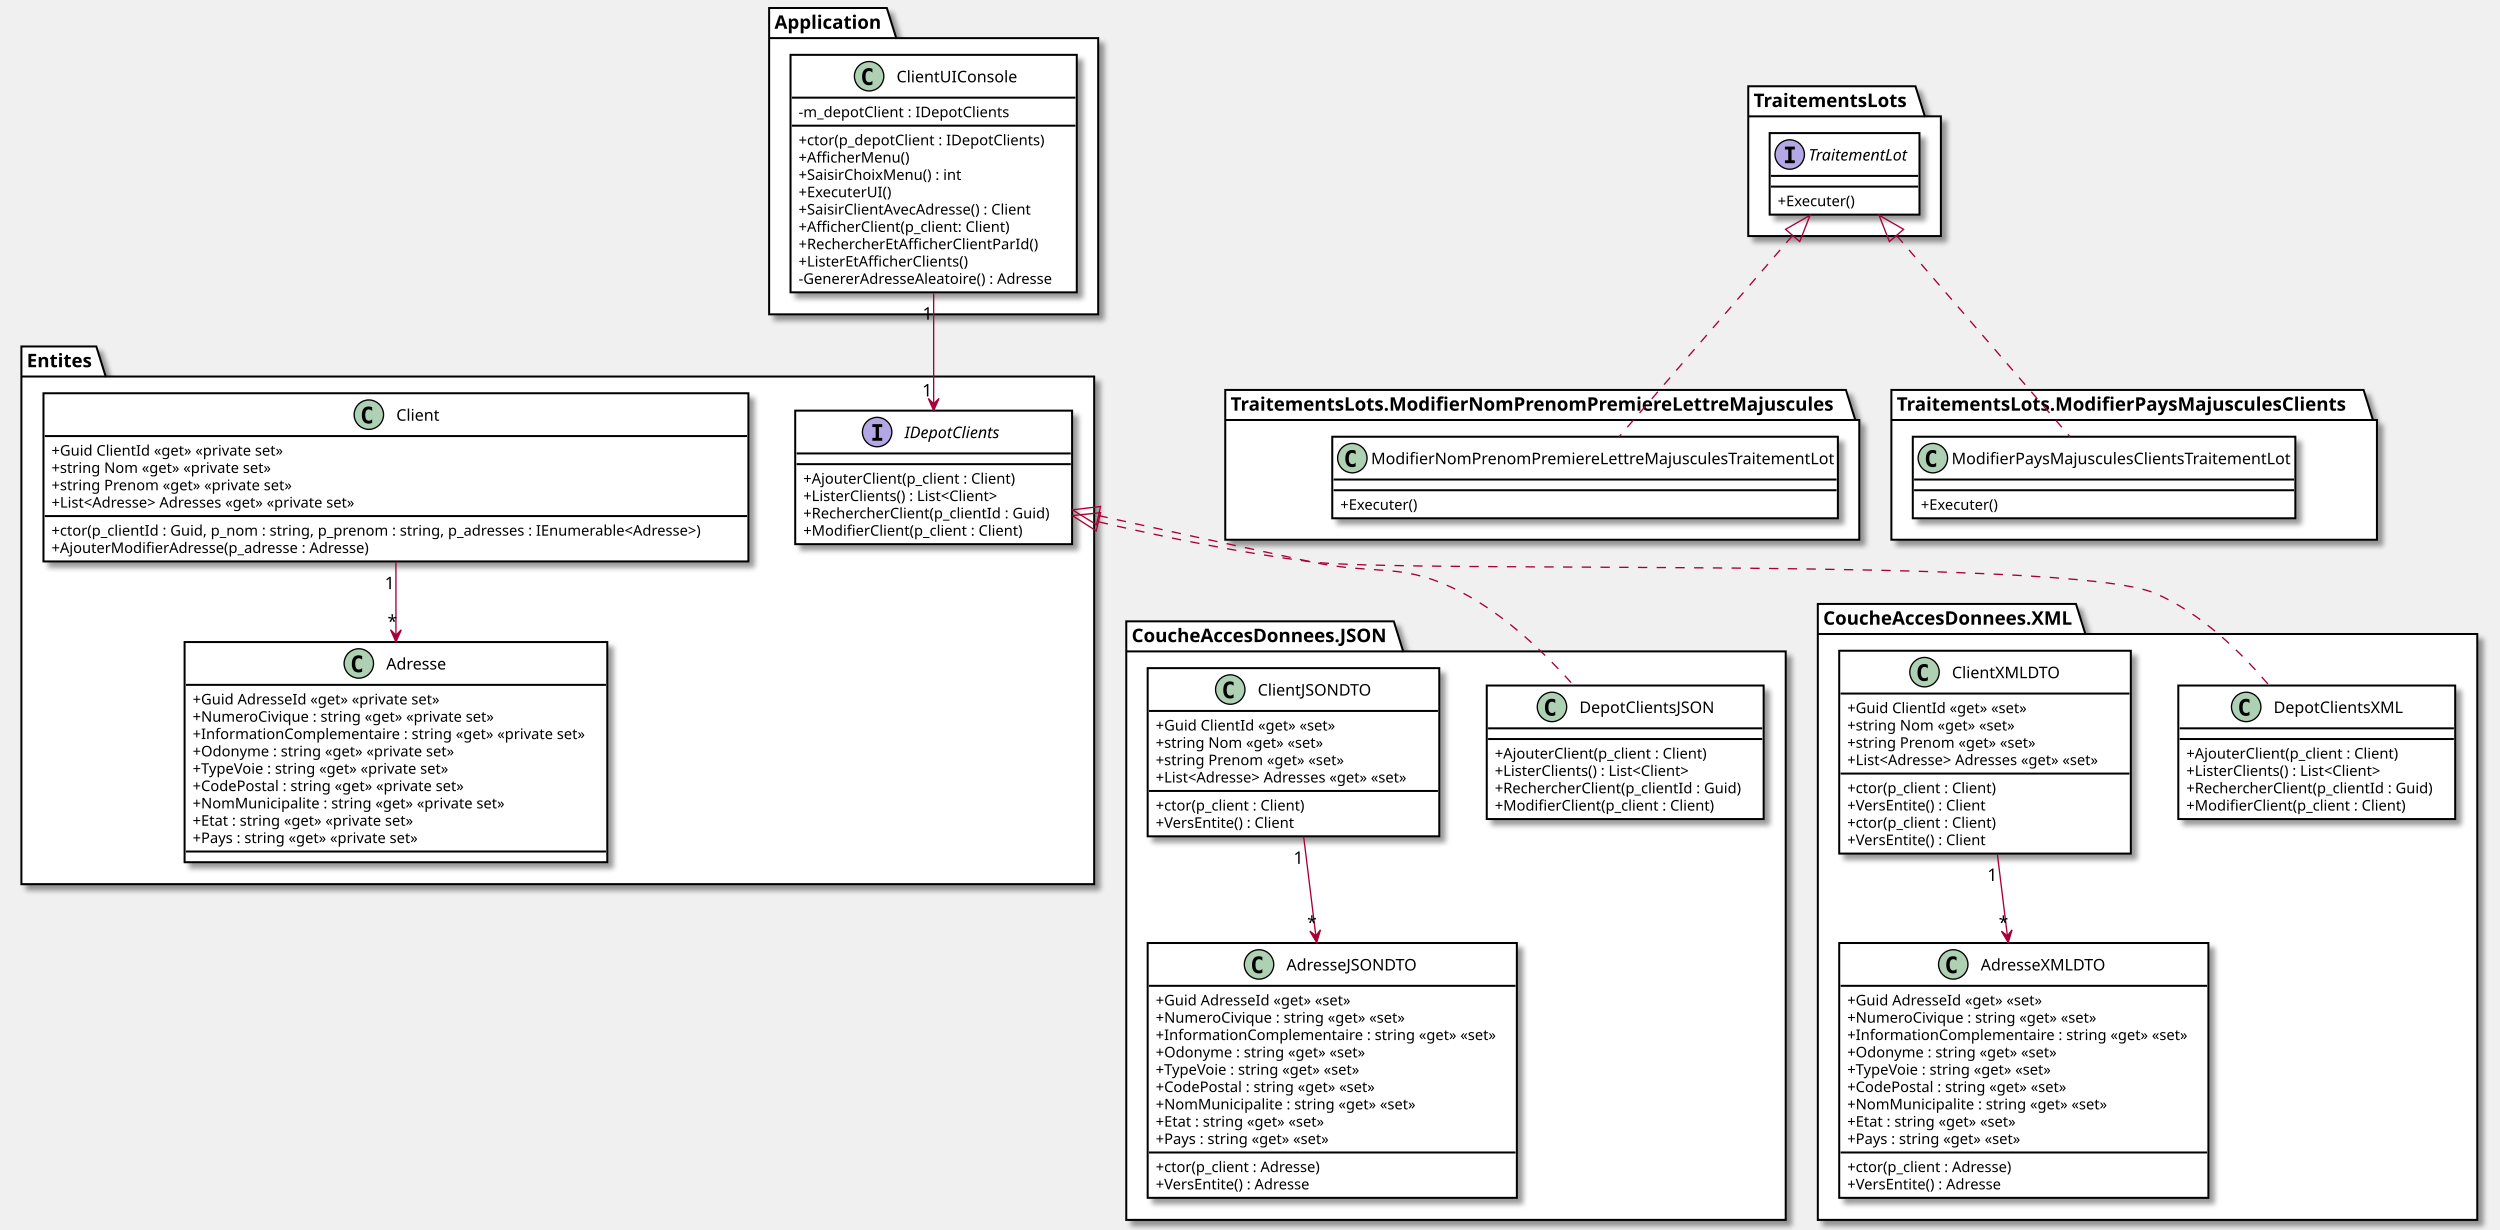
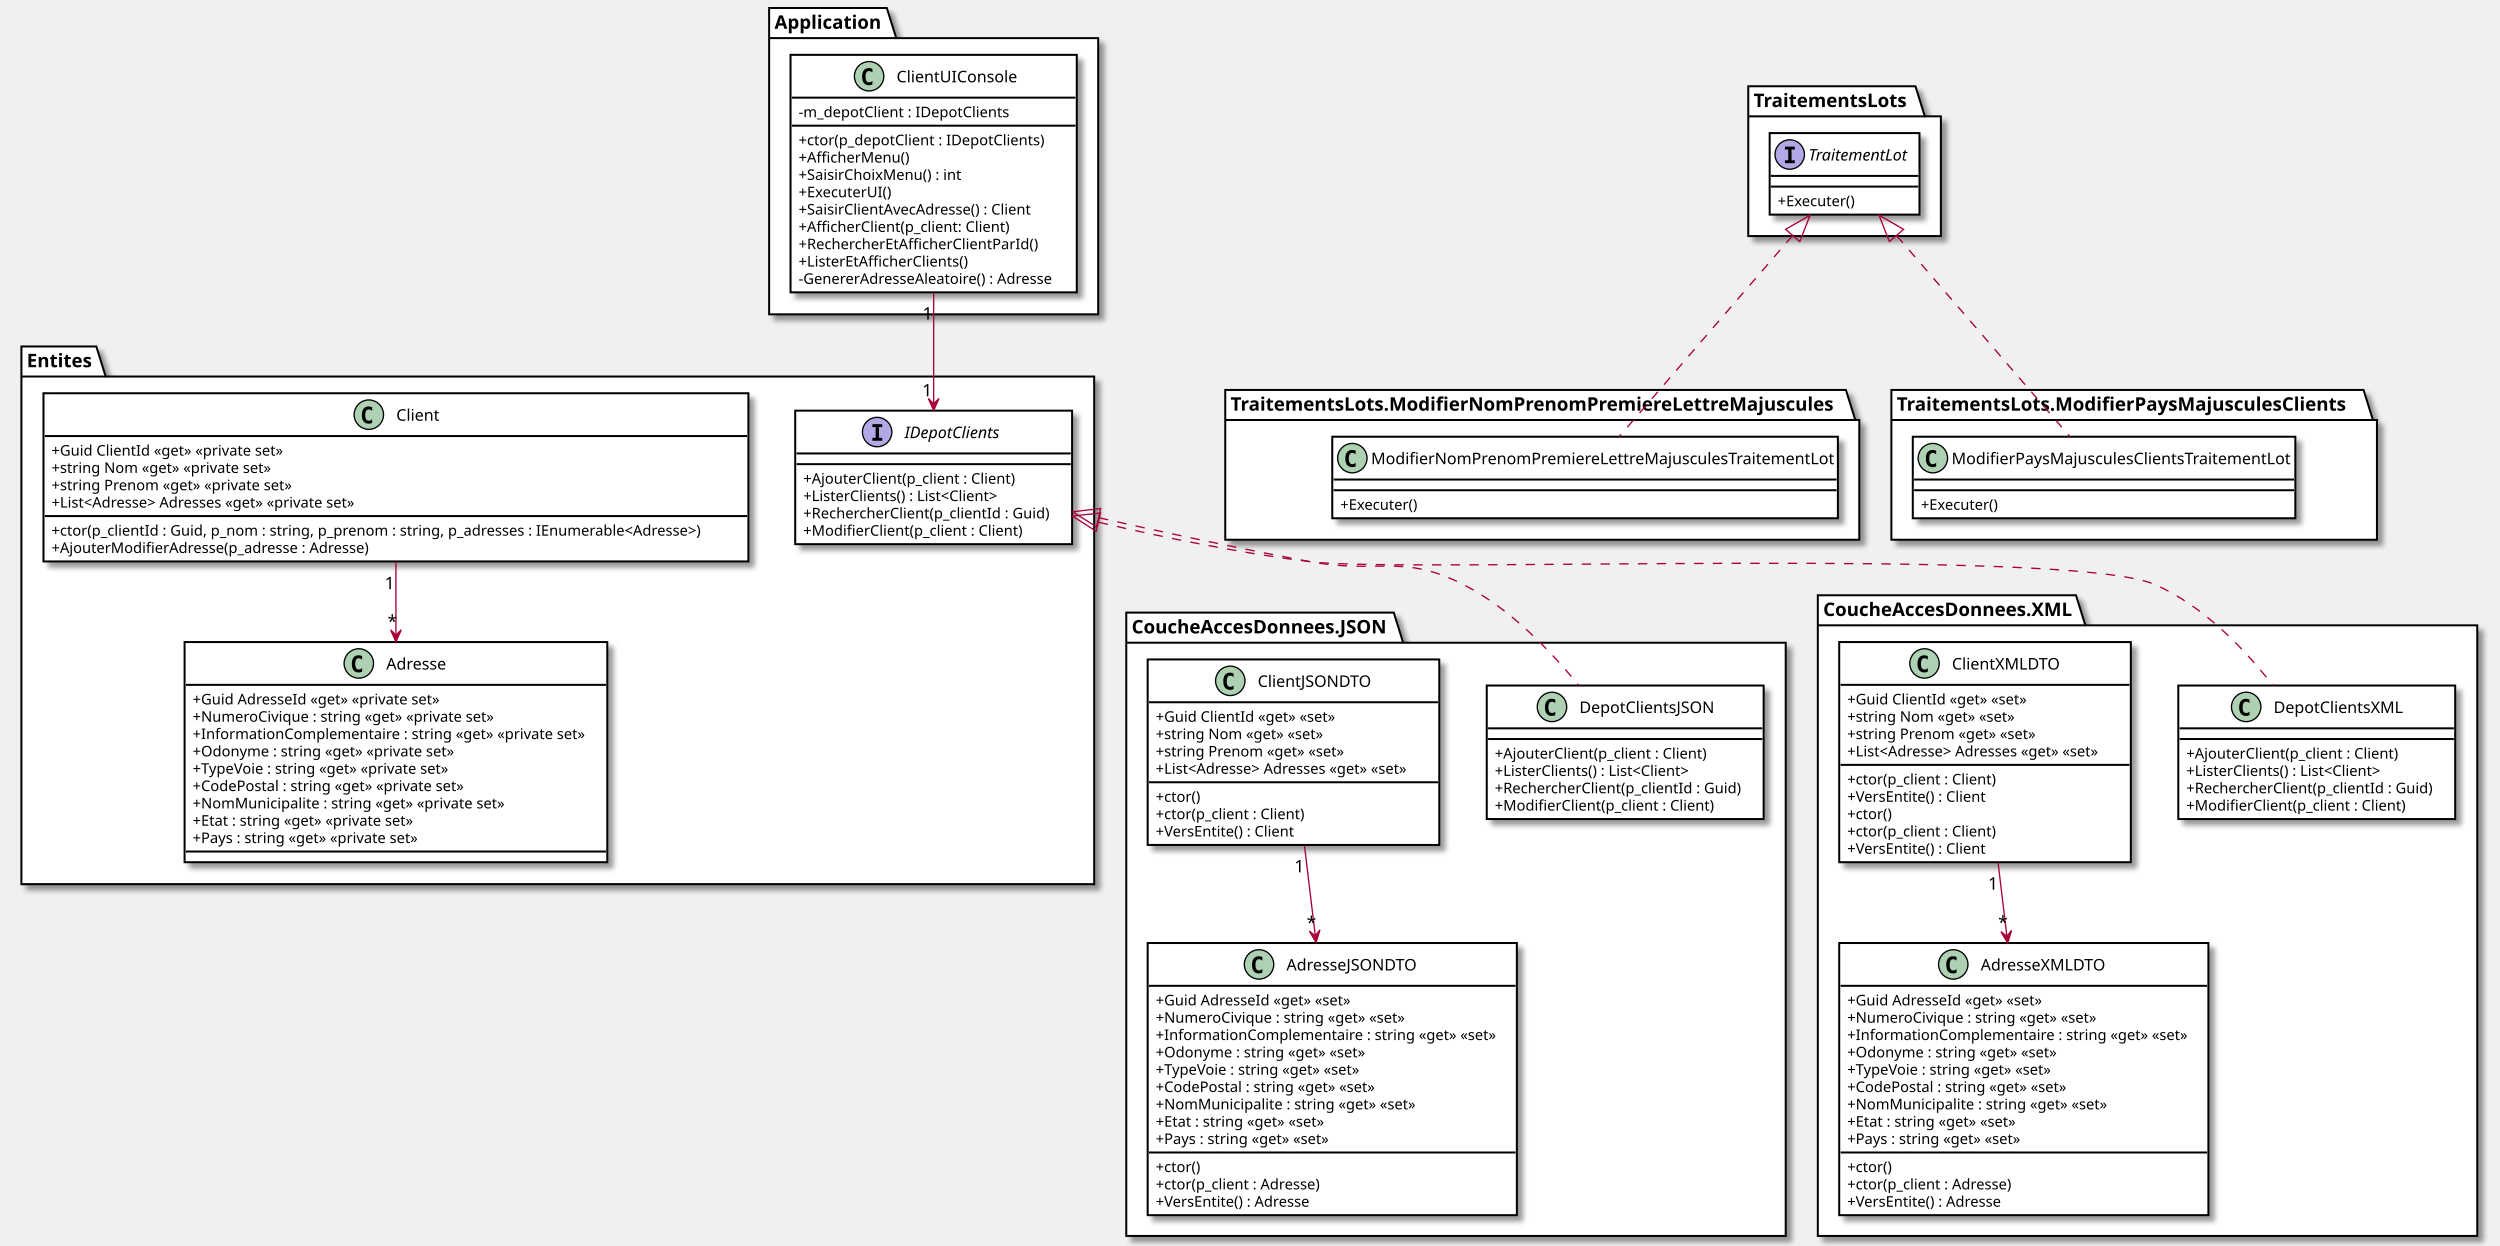
- <svg xmlns="http://www.w3.org/2000/svg" contentScriptType="application/ecmascript" contentStyleType="text/css" height="919px" preserveAspectRatio="none" style="width:1869px;height:919px;background:#FFFFFF;" version="1.1" viewBox="0 0 1869 919" width="1869px" zoomAndPan="magnify">
+ <svg xmlns="http://www.w3.org/2000/svg" contentScriptType="application/ecmascript" contentStyleType="text/css" height="931px" preserveAspectRatio="none" style="width:1869px;height:931px;background:#FFFFFF;" version="1.1" viewBox="0 0 1869 931" width="1869px" zoomAndPan="magnify">
  <defs>
-     <filter height="300%" id="f1pxb2wwjyhe43" width="300%" x="-1" y="-1">
+     <filter height="300%" id="flrr25pqr6c2n" width="300%" x="-1" y="-1">
      <feGaussianBlur result="blurOut" stdDeviation="2.0" />
      <feColorMatrix in="blurOut" result="blurOut2" type="matrix" values="0 0 0 0 0 0 0 0 0 0 0 0 0 0 0 0 0 0 .4 0" />
      <feOffset dx="4.0" dy="4.0" in="blurOut2" result="blurOut3" />
      <feBlend in="SourceGraphic" in2="blurOut3" mode="normal" />
    </filter>
  </defs>
  <g>
-     <polygon fill="#FFFFFF" filter="url(#f1pxb2wwjyhe43)" points="16,259,72,259,79,281.488,818,281.488,818,661,16,661,16,259" style="stroke:#000000;stroke-width:1.5;" />
+     <polygon fill="#FFFFFF" filter="url(#flrr25pqr6c2n)" points="16,259,72,259,79,281.488,818,281.488,818,661,16,661,16,259" style="stroke:#000000;stroke-width:1.5;" />
    <line style="stroke:#000000;stroke-width:1.5;" x1="16" x2="79" y1="281.488" y2="281.488" />
    <text fill="#000000" font-family="sans-serif" font-size="14" font-weight="bold" lengthAdjust="spacing" textLength="50" x="20" y="274.535">Entites</text>
-     <polygon fill="#FFFFFF" filter="url(#f1pxb2wwjyhe43)" points="842,464.5,1042,464.5,1049,486.988,1335,486.988,1335,912,842,912,842,464.5" style="stroke:#000000;stroke-width:1.5;" />
-     <line style="stroke:#000000;stroke-width:1.5;" x1="842" x2="1049" y1="486.988" y2="486.988" />
-     <text fill="#000000" font-family="sans-serif" font-size="14" font-weight="bold" lengthAdjust="spacing" textLength="194" x="846" y="480.035">CoucheAccesDonnees.JSON</text>
-     <polygon fill="#FFFFFF" filter="url(#f1pxb2wwjyhe43)" points="1359,451.5,1552,451.5,1559,473.988,1852,473.988,1852,912,1359,912,1359,451.5" style="stroke:#000000;stroke-width:1.5;" />
-     <line style="stroke:#000000;stroke-width:1.5;" x1="1359" x2="1559" y1="473.988" y2="473.988" />
-     <text fill="#000000" font-family="sans-serif" font-size="14" font-weight="bold" lengthAdjust="spacing" textLength="187" x="1363" y="467.035">CoucheAccesDonnees.XML</text>
-     <polygon fill="#FFFFFF" filter="url(#f1pxb2wwjyhe43)" points="575,6,663,6,670,28.488,821,28.488,821,235,575,235,575,6" style="stroke:#000000;stroke-width:1.5;" />
+     <polygon fill="#FFFFFF" filter="url(#flrr25pqr6c2n)" points="842,458,1042,458,1049,480.488,1335,480.488,1335,924,842,924,842,458" style="stroke:#000000;stroke-width:1.5;" />
+     <line style="stroke:#000000;stroke-width:1.5;" x1="842" x2="1049" y1="480.488" y2="480.488" />
+     <text fill="#000000" font-family="sans-serif" font-size="14" font-weight="bold" lengthAdjust="spacing" textLength="194" x="846" y="473.535">CoucheAccesDonnees.JSON</text>
+     <polygon fill="#FFFFFF" filter="url(#flrr25pqr6c2n)" points="1359,445,1552,445,1559,467.488,1852,467.488,1852,924,1359,924,1359,445" style="stroke:#000000;stroke-width:1.5;" />
+     <line style="stroke:#000000;stroke-width:1.5;" x1="1359" x2="1559" y1="467.488" y2="467.488" />
+     <text fill="#000000" font-family="sans-serif" font-size="14" font-weight="bold" lengthAdjust="spacing" textLength="187" x="1363" y="460.535">CoucheAccesDonnees.XML</text>
+     <polygon fill="#FFFFFF" filter="url(#flrr25pqr6c2n)" points="575,6,663,6,670,28.488,821,28.488,821,235,575,235,575,6" style="stroke:#000000;stroke-width:1.5;" />
    <line style="stroke:#000000;stroke-width:1.5;" x1="575" x2="670" y1="28.488" y2="28.488" />
    <text fill="#000000" font-family="sans-serif" font-size="14" font-weight="bold" lengthAdjust="spacing" textLength="82" x="579" y="21.535">Application</text>
-     <polygon fill="#FFFFFF" filter="url(#f1pxb2wwjyhe43)" points="1307,64.5,1432,64.5,1439,86.988,1451,86.988,1451,176.5,1307,176.5,1307,64.5" style="stroke:#000000;stroke-width:1.5;" />
+     <polygon fill="#FFFFFF" filter="url(#flrr25pqr6c2n)" points="1307,64.5,1432,64.5,1439,86.988,1451,86.988,1451,176.5,1307,176.5,1307,64.5" style="stroke:#000000;stroke-width:1.5;" />
    <line style="stroke:#000000;stroke-width:1.5;" x1="1307" x2="1439" y1="86.988" y2="86.988" />
    <text fill="#000000" font-family="sans-serif" font-size="14" font-weight="bold" lengthAdjust="spacing" textLength="119" x="1311" y="80.035">TraitementsLots</text>
-     <polygon fill="#FFFFFF" filter="url(#f1pxb2wwjyhe43)" points="916,291.5,1380,291.5,1387,313.988,1390,313.988,1390,403.5,916,403.5,916,291.5" style="stroke:#000000;stroke-width:1.5;" />
+     <polygon fill="#FFFFFF" filter="url(#flrr25pqr6c2n)" points="916,291.5,1380,291.5,1387,313.988,1390,313.988,1390,403.5,916,403.5,916,291.5" style="stroke:#000000;stroke-width:1.5;" />
    <line style="stroke:#000000;stroke-width:1.5;" x1="916" x2="1387" y1="313.988" y2="313.988" />
    <text fill="#000000" font-family="sans-serif" font-size="14" font-weight="bold" lengthAdjust="spacing" textLength="458" x="920" y="307.035">TraitementsLots.ModifierNomPrenomPremiereLettreMajuscules</text>
-     <polygon fill="#FFFFFF" filter="url(#f1pxb2wwjyhe43)" points="1414,291.5,1767,291.5,1774,313.988,1777,313.988,1777,403.5,1414,403.5,1414,291.5" style="stroke:#000000;stroke-width:1.5;" />
+     <polygon fill="#FFFFFF" filter="url(#flrr25pqr6c2n)" points="1414,291.5,1767,291.5,1774,313.988,1777,313.988,1777,403.5,1414,403.5,1414,291.5" style="stroke:#000000;stroke-width:1.5;" />
    <line style="stroke:#000000;stroke-width:1.5;" x1="1414" x2="1774" y1="313.988" y2="313.988" />
    <text fill="#000000" font-family="sans-serif" font-size="14" font-weight="bold" lengthAdjust="spacing" textLength="347" x="1418" y="307.035">TraitementsLots.ModifierPaysMajusculesClients</text>
-     <rect codeLine="12" fill="#FFFFFF" filter="url(#f1pxb2wwjyhe43)" height="125.731" id="Client" style="stroke:#000000;stroke-width:1.5;" width="527" x="32.5" y="294" />
+     <rect codeLine="12" fill="#FFFFFF" filter="url(#flrr25pqr6c2n)" height="125.731" id="Client" style="stroke:#000000;stroke-width:1.5;" width="527" x="32.5" y="294" />
    <ellipse cx="275.75" cy="310" fill="#ADD1B2" rx="11" ry="11" style="stroke:#000000;stroke-width:1.0;" />
    <path d="M278.223,316.143 Q277.642,316.442 277.003,316.591 Q276.364,316.741 275.658,316.741 Q273.151,316.741 271.832,315.089 Q270.512,313.437 270.512,310.316 Q270.512,307.187 271.832,305.535 Q273.151,303.883 275.658,303.883 Q276.364,303.883 277.011,304.032 Q277.659,304.182 278.223,304.481 L278.223,307.203 Q277.592,306.622 276.999,306.352 Q276.405,306.082 275.774,306.082 Q274.43,306.082 273.745,307.149 Q273.06,308.216 273.06,310.316 Q273.06,312.408 273.745,313.474 Q274.43,314.541 275.774,314.541 Q276.405,314.541 276.999,314.271 Q277.592,314.002 278.223,313.42 Z " fill="#000000" />
    <text fill="#000000" font-family="sans-serif" font-size="12" lengthAdjust="spacing" textLength="32" x="296.25" y="314.535">Client</text>
    <line style="stroke:#000000;stroke-width:1.5;" x1="33.5" x2="558.5" y1="326" y2="326" />
    <text fill="#000000" font-family="sans-serif" font-size="11" lengthAdjust="spacing" textLength="181" x="38.5" y="340.635">+Guid ClientId «get» «private set»</text>
    <text fill="#000000" font-family="sans-serif" font-size="11" lengthAdjust="spacing" textLength="172" x="38.5" y="353.59">+string Nom «get» «private set»</text>
    <text fill="#000000" font-family="sans-serif" font-size="11" lengthAdjust="spacing" textLength="188" x="38.5" y="366.545">+string Prenom «get» «private set»</text>
    <text fill="#000000" font-family="sans-serif" font-size="11" lengthAdjust="spacing" textLength="246" x="38.5" y="379.5">+List&lt;Adresse&gt; Adresses «get» «private set»</text>
    <line style="stroke:#000000;stroke-width:1.5;" x1="33.5" x2="558.5" y1="385.82" y2="385.82" />
    <text fill="#000000" font-family="sans-serif" font-size="11" lengthAdjust="spacing" textLength="515" x="38.5" y="400.455">+ctor(p_clientId : Guid, p_nom : string, p_prenom : string, p_adresses : IEnumerable&lt;Adresse&gt;)</text>
    <text fill="#000000" font-family="sans-serif" font-size="11" lengthAdjust="spacing" textLength="253" x="38.5" y="413.41">+AjouterModifierAdresse(p_adresse : Adresse)</text>
-     <rect codeLine="21" fill="#FFFFFF" filter="url(#f1pxb2wwjyhe43)" height="164.596" id="Adresse" style="stroke:#000000;stroke-width:1.5;" width="316" x="138" y="480" />
+     <rect codeLine="21" fill="#FFFFFF" filter="url(#flrr25pqr6c2n)" height="164.596" id="Adresse" style="stroke:#000000;stroke-width:1.5;" width="316" x="138" y="480" />
    <ellipse cx="268.25" cy="496" fill="#ADD1B2" rx="11" ry="11" style="stroke:#000000;stroke-width:1.0;" />
    <path d="M270.723,502.143 Q270.142,502.442 269.503,502.591 Q268.864,502.741 268.158,502.741 Q265.651,502.741 264.332,501.089 Q263.012,499.437 263.012,496.316 Q263.012,493.187 264.332,491.535 Q265.651,489.883 268.158,489.883 Q268.864,489.883 269.511,490.032 Q270.159,490.182 270.723,490.481 L270.723,493.203 Q270.092,492.622 269.499,492.352 Q268.905,492.082 268.274,492.082 Q266.93,492.082 266.245,493.149 Q265.56,494.216 265.56,496.316 Q265.56,498.408 266.245,499.474 Q266.93,500.541 268.274,500.541 Q268.905,500.541 269.499,500.271 Q270.092,500.002 270.723,499.42 Z " fill="#000000" />
    <text fill="#000000" font-family="sans-serif" font-size="12" lengthAdjust="spacing" textLength="47" x="288.75" y="500.535">Adresse</text>
    <line style="stroke:#000000;stroke-width:1.5;" x1="139" x2="453" y1="512" y2="512" />
    <text fill="#000000" font-family="sans-serif" font-size="11" lengthAdjust="spacing" textLength="194" x="144" y="526.635">+Guid AdresseId «get» «private set»</text>
    <text fill="#000000" font-family="sans-serif" font-size="11" lengthAdjust="spacing" textLength="236" x="144" y="539.59">+NumeroCivique : string «get» «private set»</text>
    <text fill="#000000" font-family="sans-serif" font-size="11" lengthAdjust="spacing" textLength="304" x="144" y="552.545">+InformationComplementaire : string «get» «private set»</text>
    <text fill="#000000" font-family="sans-serif" font-size="11" lengthAdjust="spacing" textLength="205" x="144" y="565.5">+Odonyme : string «get» «private set»</text>
    <text fill="#000000" font-family="sans-serif" font-size="11" lengthAdjust="spacing" textLength="202" x="144" y="578.455">+TypeVoie : string «get» «private set»</text>
    <text fill="#000000" font-family="sans-serif" font-size="11" lengthAdjust="spacing" textLength="213" x="144" y="591.41">+CodePostal : string «get» «private set»</text>
    <text fill="#000000" font-family="sans-serif" font-size="11" lengthAdjust="spacing" textLength="242" x="144" y="604.365">+NomMunicipalite : string «get» «private set»</text>
    <text fill="#000000" font-family="sans-serif" font-size="11" lengthAdjust="spacing" textLength="173" x="144" y="617.32">+Etat : string «get» «private set»</text>
    <text fill="#000000" font-family="sans-serif" font-size="11" lengthAdjust="spacing" textLength="180" x="144" y="630.275">+Pays : string  «get» «private set»</text>
    <line style="stroke:#000000;stroke-width:1.5;" x1="139" x2="453" y1="636.596" y2="636.596" />
-     <rect codeLine="33" fill="#FFFFFF" filter="url(#f1pxb2wwjyhe43)" height="99.82" id="IDepotClients" style="stroke:#000000;stroke-width:1.5;" width="207" x="594.5" y="307" />
+     <rect codeLine="33" fill="#FFFFFF" filter="url(#flrr25pqr6c2n)" height="99.82" id="IDepotClients" style="stroke:#000000;stroke-width:1.5;" width="207" x="594.5" y="307" />
    <ellipse cx="655.75" cy="323" fill="#B4A7E5" rx="11" ry="11" style="stroke:#000000;stroke-width:1.0;" />
    <path d="M652.178,319.265 L652.178,317.107 L659.557,317.107 L659.557,319.265 L657.092,319.265 L657.092,327.342 L659.557,327.342 L659.557,329.5 L652.178,329.5 L652.178,327.342 L654.643,327.342 L654.643,319.265 Z " fill="#000000" />
    <text fill="#000000" font-family="sans-serif" font-size="12" font-style="italic" lengthAdjust="spacing" textLength="76" x="676.25" y="327.535">IDepotClients</text>
    <line style="stroke:#000000;stroke-width:1.5;" x1="595.5" x2="800.5" y1="339" y2="339" />
    <line style="stroke:#000000;stroke-width:1.5;" x1="595.5" x2="800.5" y1="347" y2="347" />
    <text fill="#000000" font-family="sans-serif" font-size="11" lengthAdjust="spacing" textLength="170" x="600.5" y="361.635">+AjouterClient(p_client : Client)</text>
    <text fill="#000000" font-family="sans-serif" font-size="11" lengthAdjust="spacing" textLength="161" x="600.5" y="374.59">+ListerClients() : List&lt;Client&gt;</text>
    <text fill="#000000" font-family="sans-serif" font-size="11" lengthAdjust="spacing" textLength="195" x="600.5" y="387.545">+RechercherClient(p_clientId : Guid)</text>
    <text fill="#000000" font-family="sans-serif" font-size="11" lengthAdjust="spacing" textLength="174" x="600.5" y="400.5">+ModifierClient(p_client : Client)</text>
-     <rect codeLine="68" fill="#FFFFFF" filter="url(#f1pxb2wwjyhe43)" height="99.82" id="DepotClientsJSON" style="stroke:#000000;stroke-width:1.5;" width="207" x="1111.5" y="512.5" />
+     <rect codeLine="70" fill="#FFFFFF" filter="url(#flrr25pqr6c2n)" height="99.82" id="DepotClientsJSON" style="stroke:#000000;stroke-width:1.5;" width="207" x="1111.5" y="512.5" />
    <ellipse cx="1160.25" cy="528.5" fill="#ADD1B2" rx="11" ry="11" style="stroke:#000000;stroke-width:1.0;" />
    <path d="M1162.723,534.643 Q1162.142,534.942 1161.503,535.091 Q1160.864,535.241 1160.158,535.241 Q1157.651,535.241 1156.332,533.589 Q1155.012,531.937 1155.012,528.816 Q1155.012,525.687 1156.332,524.035 Q1157.651,522.383 1160.158,522.383 Q1160.864,522.383 1161.511,522.532 Q1162.159,522.682 1162.723,522.981 L1162.723,525.703 Q1162.092,525.122 1161.499,524.852 Q1160.905,524.582 1160.274,524.582 Q1158.93,524.582 1158.245,525.649 Q1157.56,526.716 1157.56,528.816 Q1157.56,530.908 1158.245,531.974 Q1158.93,533.041 1160.274,533.041 Q1160.905,533.041 1161.499,532.771 Q1162.092,532.501 1162.723,531.92 Z " fill="#000000" />
    <text fill="#000000" font-family="sans-serif" font-size="12" lengthAdjust="spacing" textLength="101" x="1180.75" y="533.035">DepotClientsJSON</text>
    <line style="stroke:#000000;stroke-width:1.5;" x1="1112.5" x2="1317.5" y1="544.5" y2="544.5" />
    <line style="stroke:#000000;stroke-width:1.5;" x1="1112.5" x2="1317.5" y1="552.5" y2="552.5" />
    <text fill="#000000" font-family="sans-serif" font-size="11" lengthAdjust="spacing" textLength="170" x="1117.5" y="567.135">+AjouterClient(p_client : Client)</text>
    <text fill="#000000" font-family="sans-serif" font-size="11" lengthAdjust="spacing" textLength="161" x="1117.5" y="580.09">+ListerClients() : List&lt;Client&gt;</text>
    <text fill="#000000" font-family="sans-serif" font-size="11" lengthAdjust="spacing" textLength="195" x="1117.5" y="593.045">+RechercherClient(p_clientId : Guid)</text>
    <text fill="#000000" font-family="sans-serif" font-size="11" lengthAdjust="spacing" textLength="174" x="1117.5" y="606">+ModifierClient(p_client : Client)</text>
-     <rect codeLine="45" fill="#FFFFFF" filter="url(#f1pxb2wwjyhe43)" height="125.731" id="ClientJSONDTO" style="stroke:#000000;stroke-width:1.5;" width="218" x="858" y="499.5" />
-     <ellipse cx="919.75" cy="515.5" fill="#ADD1B2" rx="11" ry="11" style="stroke:#000000;stroke-width:1.0;" />
-     <path d="M922.223,521.643 Q921.642,521.942 921.003,522.091 Q920.364,522.241 919.658,522.241 Q917.151,522.241 915.832,520.589 Q914.512,518.937 914.512,515.816 Q914.512,512.687 915.832,511.035 Q917.151,509.383 919.658,509.383 Q920.364,509.383 921.011,509.532 Q921.659,509.682 922.223,509.981 L922.223,512.703 Q921.592,512.122 920.999,511.852 Q920.405,511.582 919.774,511.582 Q918.43,511.582 917.745,512.649 Q917.06,513.716 917.06,515.816 Q917.06,517.908 917.745,518.974 Q918.43,520.041 919.774,520.041 Q920.405,520.041 920.999,519.771 Q921.592,519.501 922.223,518.92 Z " fill="#000000" />
-     <text fill="#000000" font-family="sans-serif" font-size="12" lengthAdjust="spacing" textLength="86" x="940.25" y="520.035">ClientJSONDTO</text>
-     <line style="stroke:#000000;stroke-width:1.5;" x1="859" x2="1075" y1="531.5" y2="531.5" />
-     <text fill="#000000" font-family="sans-serif" font-size="11" lengthAdjust="spacing" textLength="141" x="864" y="546.135">+Guid ClientId «get» «set»</text>
-     <text fill="#000000" font-family="sans-serif" font-size="11" lengthAdjust="spacing" textLength="132" x="864" y="559.09">+string Nom «get» «set»</text>
-     <text fill="#000000" font-family="sans-serif" font-size="11" lengthAdjust="spacing" textLength="148" x="864" y="572.045">+string Prenom «get» «set»</text>
-     <text fill="#000000" font-family="sans-serif" font-size="11" lengthAdjust="spacing" textLength="206" x="864" y="585">+List&lt;Adresse&gt; Adresses «get» «set»</text>
-     <line style="stroke:#000000;stroke-width:1.5;" x1="859" x2="1075" y1="591.32" y2="591.32" />
-     <text fill="#000000" font-family="sans-serif" font-size="11" lengthAdjust="spacing" textLength="121" x="864" y="605.955">+ctor(p_client : Client)</text>
-     <text fill="#000000" font-family="sans-serif" font-size="11" lengthAdjust="spacing" textLength="111" x="864" y="618.91">+VersEntite() : Client</text>
-     <rect codeLine="54" fill="#FFFFFF" filter="url(#f1pxb2wwjyhe43)" height="190.506" id="AdresseJSONDTO" style="stroke:#000000;stroke-width:1.5;" width="276" x="858" y="705" />
+     <rect codeLine="45" fill="#FFFFFF" filter="url(#flrr25pqr6c2n)" height="138.685" id="ClientJSONDTO" style="stroke:#000000;stroke-width:1.5;" width="218" x="858" y="493" />
+     <ellipse cx="919.75" cy="509" fill="#ADD1B2" rx="11" ry="11" style="stroke:#000000;stroke-width:1.0;" />
+     <path d="M922.223,515.143 Q921.642,515.442 921.003,515.591 Q920.364,515.741 919.658,515.741 Q917.151,515.741 915.832,514.089 Q914.512,512.437 914.512,509.316 Q914.512,506.187 915.832,504.535 Q917.151,502.883 919.658,502.883 Q920.364,502.883 921.011,503.032 Q921.659,503.182 922.223,503.481 L922.223,506.203 Q921.592,505.622 920.999,505.352 Q920.405,505.082 919.774,505.082 Q918.43,505.082 917.745,506.149 Q917.06,507.216 917.06,509.316 Q917.06,511.408 917.745,512.474 Q918.43,513.541 919.774,513.541 Q920.405,513.541 920.999,513.271 Q921.592,513.001 922.223,512.42 Z " fill="#000000" />
+     <text fill="#000000" font-family="sans-serif" font-size="12" lengthAdjust="spacing" textLength="86" x="940.25" y="513.535">ClientJSONDTO</text>
+     <line style="stroke:#000000;stroke-width:1.5;" x1="859" x2="1075" y1="525" y2="525" />
+     <text fill="#000000" font-family="sans-serif" font-size="11" lengthAdjust="spacing" textLength="141" x="864" y="539.635">+Guid ClientId «get» «set»</text>
+     <text fill="#000000" font-family="sans-serif" font-size="11" lengthAdjust="spacing" textLength="132" x="864" y="552.59">+string Nom «get» «set»</text>
+     <text fill="#000000" font-family="sans-serif" font-size="11" lengthAdjust="spacing" textLength="148" x="864" y="565.545">+string Prenom «get» «set»</text>
+     <text fill="#000000" font-family="sans-serif" font-size="11" lengthAdjust="spacing" textLength="206" x="864" y="578.5">+List&lt;Adresse&gt; Adresses «get» «set»</text>
+     <line style="stroke:#000000;stroke-width:1.5;" x1="859" x2="1075" y1="584.82" y2="584.82" />
+     <text fill="#000000" font-family="sans-serif" font-size="11" lengthAdjust="spacing" textLength="39" x="864" y="599.455">+ctor()</text>
+     <text fill="#000000" font-family="sans-serif" font-size="11" lengthAdjust="spacing" textLength="121" x="864" y="612.41">+ctor(p_client : Client)</text>
+     <text fill="#000000" font-family="sans-serif" font-size="11" lengthAdjust="spacing" textLength="111" x="864" y="625.365">+VersEntite() : Client</text>
+     <rect codeLine="55" fill="#FFFFFF" filter="url(#flrr25pqr6c2n)" height="203.461" id="AdresseJSONDTO" style="stroke:#000000;stroke-width:1.5;" width="276" x="858" y="705" />
    <ellipse cx="941.25" cy="721" fill="#ADD1B2" rx="11" ry="11" style="stroke:#000000;stroke-width:1.0;" />
    <path d="M943.723,727.143 Q943.142,727.442 942.503,727.591 Q941.864,727.741 941.158,727.741 Q938.651,727.741 937.332,726.089 Q936.012,724.437 936.012,721.316 Q936.012,718.187 937.332,716.535 Q938.651,714.883 941.158,714.883 Q941.864,714.883 942.511,715.032 Q943.159,715.182 943.723,715.481 L943.723,718.203 Q943.092,717.622 942.499,717.352 Q941.905,717.082 941.274,717.082 Q939.93,717.082 939.245,718.149 Q938.56,719.216 938.56,721.316 Q938.56,723.408 939.245,724.474 Q939.93,725.541 941.274,725.541 Q941.905,725.541 942.499,725.271 Q943.092,725.001 943.723,724.42 Z " fill="#000000" />
    <text fill="#000000" font-family="sans-serif" font-size="12" lengthAdjust="spacing" textLength="101" x="961.75" y="725.535">AdresseJSONDTO</text>
    <line style="stroke:#000000;stroke-width:1.5;" x1="859" x2="1133" y1="737" y2="737" />
    <text fill="#000000" font-family="sans-serif" font-size="11" lengthAdjust="spacing" textLength="154" x="864" y="751.635">+Guid AdresseId «get» «set»</text>
    <text fill="#000000" font-family="sans-serif" font-size="11" lengthAdjust="spacing" textLength="196" x="864" y="764.59">+NumeroCivique : string «get» «set»</text>
    <text fill="#000000" font-family="sans-serif" font-size="11" lengthAdjust="spacing" textLength="264" x="864" y="777.545">+InformationComplementaire : string «get» «set»</text>
    <text fill="#000000" font-family="sans-serif" font-size="11" lengthAdjust="spacing" textLength="165" x="864" y="790.5">+Odonyme : string «get» «set»</text>
    <text fill="#000000" font-family="sans-serif" font-size="11" lengthAdjust="spacing" textLength="162" x="864" y="803.455">+TypeVoie : string «get» «set»</text>
    <text fill="#000000" font-family="sans-serif" font-size="11" lengthAdjust="spacing" textLength="173" x="864" y="816.41">+CodePostal : string «get» «set»</text>
    <text fill="#000000" font-family="sans-serif" font-size="11" lengthAdjust="spacing" textLength="202" x="864" y="829.365">+NomMunicipalite : string «get» «set»</text>
    <text fill="#000000" font-family="sans-serif" font-size="11" lengthAdjust="spacing" textLength="133" x="864" y="842.32">+Etat : string «get» «set»</text>
    <text fill="#000000" font-family="sans-serif" font-size="11" lengthAdjust="spacing" textLength="140" x="864" y="855.275">+Pays : string  «get» «set»</text>
    <line style="stroke:#000000;stroke-width:1.5;" x1="859" x2="1133" y1="861.596" y2="861.596" />
-     <text fill="#000000" font-family="sans-serif" font-size="11" lengthAdjust="spacing" textLength="134" x="864" y="876.231">+ctor(p_client : Adresse)</text>
-     <text fill="#000000" font-family="sans-serif" font-size="11" lengthAdjust="spacing" textLength="124" x="864" y="889.186">+VersEntite() : Adresse</text>
-     <rect codeLine="91" fill="#FFFFFF" filter="url(#f1pxb2wwjyhe43)" height="99.82" id="DepotClientsXML" style="stroke:#000000;stroke-width:1.5;" width="207" x="1628.5" y="512.5" />
+     <text fill="#000000" font-family="sans-serif" font-size="11" lengthAdjust="spacing" textLength="39" x="864" y="876.231">+ctor()</text>
+     <text fill="#000000" font-family="sans-serif" font-size="11" lengthAdjust="spacing" textLength="134" x="864" y="889.186">+ctor(p_client : Adresse)</text>
+     <text fill="#000000" font-family="sans-serif" font-size="11" lengthAdjust="spacing" textLength="124" x="864" y="902.141">+VersEntite() : Adresse</text>
+     <rect codeLine="94" fill="#FFFFFF" filter="url(#flrr25pqr6c2n)" height="99.82" id="DepotClientsXML" style="stroke:#000000;stroke-width:1.5;" width="207" x="1628.5" y="512.5" />
    <ellipse cx="1679.25" cy="528.5" fill="#ADD1B2" rx="11" ry="11" style="stroke:#000000;stroke-width:1.0;" />
    <path d="M1681.723,534.643 Q1681.142,534.942 1680.503,535.091 Q1679.864,535.241 1679.158,535.241 Q1676.651,535.241 1675.332,533.589 Q1674.012,531.937 1674.012,528.816 Q1674.012,525.687 1675.332,524.035 Q1676.651,522.383 1679.158,522.383 Q1679.864,522.383 1680.511,522.532 Q1681.159,522.682 1681.723,522.981 L1681.723,525.703 Q1681.092,525.122 1680.499,524.852 Q1679.905,524.582 1679.274,524.582 Q1677.93,524.582 1677.245,525.649 Q1676.56,526.716 1676.56,528.816 Q1676.56,530.908 1677.245,531.974 Q1677.93,533.041 1679.274,533.041 Q1679.905,533.041 1680.499,532.771 Q1681.092,532.501 1681.723,531.92 Z " fill="#000000" />
    <text fill="#000000" font-family="sans-serif" font-size="12" lengthAdjust="spacing" textLength="97" x="1699.75" y="533.035">DepotClientsXML</text>
    <line style="stroke:#000000;stroke-width:1.5;" x1="1629.5" x2="1834.5" y1="544.5" y2="544.5" />
    <line style="stroke:#000000;stroke-width:1.5;" x1="1629.5" x2="1834.5" y1="552.5" y2="552.5" />
    <text fill="#000000" font-family="sans-serif" font-size="11" lengthAdjust="spacing" textLength="170" x="1634.5" y="567.135">+AjouterClient(p_client : Client)</text>
    <text fill="#000000" font-family="sans-serif" font-size="11" lengthAdjust="spacing" textLength="161" x="1634.5" y="580.09">+ListerClients() : List&lt;Client&gt;</text>
    <text fill="#000000" font-family="sans-serif" font-size="11" lengthAdjust="spacing" textLength="195" x="1634.5" y="593.045">+RechercherClient(p_clientId : Guid)</text>
    <text fill="#000000" font-family="sans-serif" font-size="11" lengthAdjust="spacing" textLength="174" x="1634.5" y="606">+ModifierClient(p_client : Client)</text>
-     <rect codeLine="80" fill="#FFFFFF" filter="url(#f1pxb2wwjyhe43)" height="151.641" id="ClientXMLDTO" style="stroke:#000000;stroke-width:1.5;" width="218" x="1375" y="486.5" />
-     <ellipse cx="1438.75" cy="502.5" fill="#ADD1B2" rx="11" ry="11" style="stroke:#000000;stroke-width:1.0;" />
-     <path d="M1441.223,508.643 Q1440.642,508.942 1440.003,509.091 Q1439.364,509.241 1438.658,509.241 Q1436.151,509.241 1434.832,507.589 Q1433.512,505.937 1433.512,502.816 Q1433.512,499.687 1434.832,498.035 Q1436.151,496.383 1438.658,496.383 Q1439.364,496.383 1440.011,496.532 Q1440.659,496.682 1441.223,496.981 L1441.223,499.703 Q1440.592,499.122 1439.999,498.852 Q1439.405,498.582 1438.774,498.582 Q1437.43,498.582 1436.745,499.649 Q1436.06,500.716 1436.06,502.816 Q1436.06,504.908 1436.745,505.974 Q1437.43,507.041 1438.774,507.041 Q1439.405,507.041 1439.999,506.771 Q1440.592,506.502 1441.223,505.92 Z " fill="#000000" />
-     <text fill="#000000" font-family="sans-serif" font-size="12" lengthAdjust="spacing" textLength="82" x="1459.25" y="507.035">ClientXMLDTO</text>
-     <line style="stroke:#000000;stroke-width:1.5;" x1="1376" x2="1592" y1="518.5" y2="518.5" />
-     <text fill="#000000" font-family="sans-serif" font-size="11" lengthAdjust="spacing" textLength="141" x="1381" y="533.135">+Guid ClientId «get» «set»</text>
-     <text fill="#000000" font-family="sans-serif" font-size="11" lengthAdjust="spacing" textLength="132" x="1381" y="546.09">+string Nom «get» «set»</text>
-     <text fill="#000000" font-family="sans-serif" font-size="11" lengthAdjust="spacing" textLength="148" x="1381" y="559.045">+string Prenom «get» «set»</text>
-     <text fill="#000000" font-family="sans-serif" font-size="11" lengthAdjust="spacing" textLength="206" x="1381" y="572">+List&lt;Adresse&gt; Adresses «get» «set»</text>
-     <line style="stroke:#000000;stroke-width:1.5;" x1="1376" x2="1592" y1="578.32" y2="578.32" />
-     <text fill="#000000" font-family="sans-serif" font-size="11" lengthAdjust="spacing" textLength="121" x="1381" y="592.955">+ctor(p_client : Client)</text>
-     <text fill="#000000" font-family="sans-serif" font-size="11" lengthAdjust="spacing" textLength="111" x="1381" y="605.91">+VersEntite() : Client</text>
-     <text fill="#000000" font-family="sans-serif" font-size="11" lengthAdjust="spacing" textLength="121" x="1381" y="618.865">+ctor(p_client : Client)</text>
-     <text fill="#000000" font-family="sans-serif" font-size="11" lengthAdjust="spacing" textLength="111" x="1381" y="631.82">+VersEntite() : Client</text>
-     <rect codeLine="98" fill="#FFFFFF" filter="url(#f1pxb2wwjyhe43)" height="190.506" id="AdresseXMLDTO" style="stroke:#000000;stroke-width:1.5;" width="276" x="1375" y="705" />
+     <rect codeLine="82" fill="#FFFFFF" filter="url(#flrr25pqr6c2n)" height="164.596" id="ClientXMLDTO" style="stroke:#000000;stroke-width:1.5;" width="218" x="1375" y="480" />
+     <ellipse cx="1438.75" cy="496" fill="#ADD1B2" rx="11" ry="11" style="stroke:#000000;stroke-width:1.0;" />
+     <path d="M1441.223,502.143 Q1440.642,502.442 1440.003,502.591 Q1439.364,502.741 1438.658,502.741 Q1436.151,502.741 1434.832,501.089 Q1433.512,499.437 1433.512,496.316 Q1433.512,493.187 1434.832,491.535 Q1436.151,489.883 1438.658,489.883 Q1439.364,489.883 1440.011,490.032 Q1440.659,490.182 1441.223,490.481 L1441.223,493.203 Q1440.592,492.622 1439.999,492.352 Q1439.405,492.082 1438.774,492.082 Q1437.43,492.082 1436.745,493.149 Q1436.06,494.216 1436.06,496.316 Q1436.06,498.408 1436.745,499.474 Q1437.43,500.541 1438.774,500.541 Q1439.405,500.541 1439.999,500.271 Q1440.592,500.002 1441.223,499.42 Z " fill="#000000" />
+     <text fill="#000000" font-family="sans-serif" font-size="12" lengthAdjust="spacing" textLength="82" x="1459.25" y="500.535">ClientXMLDTO</text>
+     <line style="stroke:#000000;stroke-width:1.5;" x1="1376" x2="1592" y1="512" y2="512" />
+     <text fill="#000000" font-family="sans-serif" font-size="11" lengthAdjust="spacing" textLength="141" x="1381" y="526.635">+Guid ClientId «get» «set»</text>
+     <text fill="#000000" font-family="sans-serif" font-size="11" lengthAdjust="spacing" textLength="132" x="1381" y="539.59">+string Nom «get» «set»</text>
+     <text fill="#000000" font-family="sans-serif" font-size="11" lengthAdjust="spacing" textLength="148" x="1381" y="552.545">+string Prenom «get» «set»</text>
+     <text fill="#000000" font-family="sans-serif" font-size="11" lengthAdjust="spacing" textLength="206" x="1381" y="565.5">+List&lt;Adresse&gt; Adresses «get» «set»</text>
+     <line style="stroke:#000000;stroke-width:1.5;" x1="1376" x2="1592" y1="571.82" y2="571.82" />
+     <text fill="#000000" font-family="sans-serif" font-size="11" lengthAdjust="spacing" textLength="121" x="1381" y="586.455">+ctor(p_client : Client)</text>
+     <text fill="#000000" font-family="sans-serif" font-size="11" lengthAdjust="spacing" textLength="111" x="1381" y="599.41">+VersEntite() : Client</text>
+     <text fill="#000000" font-family="sans-serif" font-size="11" lengthAdjust="spacing" textLength="39" x="1381" y="612.365">+ctor()</text>
+     <text fill="#000000" font-family="sans-serif" font-size="11" lengthAdjust="spacing" textLength="121" x="1381" y="625.32">+ctor(p_client : Client)</text>
+     <text fill="#000000" font-family="sans-serif" font-size="11" lengthAdjust="spacing" textLength="111" x="1381" y="638.275">+VersEntite() : Client</text>
+     <rect codeLine="101" fill="#FFFFFF" filter="url(#flrr25pqr6c2n)" height="203.461" id="AdresseXMLDTO" style="stroke:#000000;stroke-width:1.5;" width="276" x="1375" y="705" />
    <ellipse cx="1460.25" cy="721" fill="#ADD1B2" rx="11" ry="11" style="stroke:#000000;stroke-width:1.0;" />
    <path d="M1462.723,727.143 Q1462.142,727.442 1461.503,727.591 Q1460.864,727.741 1460.158,727.741 Q1457.651,727.741 1456.332,726.089 Q1455.012,724.437 1455.012,721.316 Q1455.012,718.187 1456.332,716.535 Q1457.651,714.883 1460.158,714.883 Q1460.864,714.883 1461.511,715.032 Q1462.159,715.182 1462.723,715.481 L1462.723,718.203 Q1462.092,717.622 1461.499,717.352 Q1460.905,717.082 1460.274,717.082 Q1458.93,717.082 1458.245,718.149 Q1457.56,719.216 1457.56,721.316 Q1457.56,723.408 1458.245,724.474 Q1458.93,725.541 1460.274,725.541 Q1460.905,725.541 1461.499,725.271 Q1462.092,725.001 1462.723,724.42 Z " fill="#000000" />
    <text fill="#000000" font-family="sans-serif" font-size="12" lengthAdjust="spacing" textLength="97" x="1480.75" y="725.535">AdresseXMLDTO</text>
    <line style="stroke:#000000;stroke-width:1.5;" x1="1376" x2="1650" y1="737" y2="737" />
    <text fill="#000000" font-family="sans-serif" font-size="11" lengthAdjust="spacing" textLength="154" x="1381" y="751.635">+Guid AdresseId «get» «set»</text>
    <text fill="#000000" font-family="sans-serif" font-size="11" lengthAdjust="spacing" textLength="196" x="1381" y="764.59">+NumeroCivique : string «get» «set»</text>
    <text fill="#000000" font-family="sans-serif" font-size="11" lengthAdjust="spacing" textLength="264" x="1381" y="777.545">+InformationComplementaire : string «get» «set»</text>
    <text fill="#000000" font-family="sans-serif" font-size="11" lengthAdjust="spacing" textLength="165" x="1381" y="790.5">+Odonyme : string «get» «set»</text>
    <text fill="#000000" font-family="sans-serif" font-size="11" lengthAdjust="spacing" textLength="162" x="1381" y="803.455">+TypeVoie : string «get» «set»</text>
    <text fill="#000000" font-family="sans-serif" font-size="11" lengthAdjust="spacing" textLength="173" x="1381" y="816.41">+CodePostal : string «get» «set»</text>
    <text fill="#000000" font-family="sans-serif" font-size="11" lengthAdjust="spacing" textLength="202" x="1381" y="829.365">+NomMunicipalite : string «get» «set»</text>
    <text fill="#000000" font-family="sans-serif" font-size="11" lengthAdjust="spacing" textLength="133" x="1381" y="842.32">+Etat : string «get» «set»</text>
    <text fill="#000000" font-family="sans-serif" font-size="11" lengthAdjust="spacing" textLength="140" x="1381" y="855.275">+Pays : string  «get» «set»</text>
    <line style="stroke:#000000;stroke-width:1.5;" x1="1376" x2="1650" y1="861.596" y2="861.596" />
-     <text fill="#000000" font-family="sans-serif" font-size="11" lengthAdjust="spacing" textLength="134" x="1381" y="876.231">+ctor(p_client : Adresse)</text>
-     <text fill="#000000" font-family="sans-serif" font-size="11" lengthAdjust="spacing" textLength="124" x="1381" y="889.186">+VersEntite() : Adresse</text>
-     <rect codeLine="116" fill="#FFFFFF" filter="url(#f1pxb2wwjyhe43)" height="177.551" id="ClientUIConsole" style="stroke:#000000;stroke-width:1.5;" width="214" x="591" y="41" />
+     <text fill="#000000" font-family="sans-serif" font-size="11" lengthAdjust="spacing" textLength="39" x="1381" y="876.231">+ctor()</text>
+     <text fill="#000000" font-family="sans-serif" font-size="11" lengthAdjust="spacing" textLength="134" x="1381" y="889.186">+ctor(p_client : Adresse)</text>
+     <text fill="#000000" font-family="sans-serif" font-size="11" lengthAdjust="spacing" textLength="124" x="1381" y="902.141">+VersEntite() : Adresse</text>
+     <rect codeLine="120" fill="#FFFFFF" filter="url(#flrr25pqr6c2n)" height="177.551" id="ClientUIConsole" style="stroke:#000000;stroke-width:1.5;" width="214" x="591" y="41" />
    <ellipse cx="649.75" cy="57" fill="#ADD1B2" rx="11" ry="11" style="stroke:#000000;stroke-width:1.0;" />
    <path d="M652.223,63.143 Q651.642,63.442 651.003,63.591 Q650.364,63.741 649.658,63.741 Q647.151,63.741 645.832,62.089 Q644.512,60.437 644.512,57.316 Q644.512,54.187 645.832,52.535 Q647.151,50.883 649.658,50.883 Q650.364,50.883 651.011,51.032 Q651.659,51.182 652.223,51.48 L652.223,54.203 Q651.592,53.622 650.999,53.352 Q650.405,53.083 649.774,53.083 Q648.43,53.083 647.745,54.149 Q647.06,55.216 647.06,57.316 Q647.06,59.408 647.745,60.474 Q648.43,61.541 649.774,61.541 Q650.405,61.541 650.999,61.271 Q651.592,61.002 652.223,60.42 Z " fill="#000000" />
    <text fill="#000000" font-family="sans-serif" font-size="12" lengthAdjust="spacing" textLength="88" x="670.25" y="61.535">ClientUIConsole</text>
    <line style="stroke:#000000;stroke-width:1.5;" x1="592" x2="804" y1="73" y2="73" />
    <text fill="#000000" font-family="sans-serif" font-size="11" lengthAdjust="spacing" textLength="165" x="597" y="87.635">-m_depotClient : IDepotClients</text>
    <line style="stroke:#000000;stroke-width:1.5;" x1="592" x2="804" y1="93.955" y2="93.955" />
    <text fill="#000000" font-family="sans-serif" font-size="11" lengthAdjust="spacing" textLength="195" x="597" y="108.59">+ctor(p_depotClient : IDepotClients)</text>
    <text fill="#000000" font-family="sans-serif" font-size="11" lengthAdjust="spacing" textLength="89" x="597" y="121.545">+AfficherMenu()</text>
    <text fill="#000000" font-family="sans-serif" font-size="11" lengthAdjust="spacing" textLength="130" x="597" y="134.5">+SaisirChoixMenu() : int</text>
    <text fill="#000000" font-family="sans-serif" font-size="11" lengthAdjust="spacing" textLength="75" x="597" y="147.455">+ExecuterUI()</text>
    <text fill="#000000" font-family="sans-serif" font-size="11" lengthAdjust="spacing" textLength="187" x="597" y="160.41">+SaisirClientAvecAdresse() : Client</text>
    <text fill="#000000" font-family="sans-serif" font-size="11" lengthAdjust="spacing" textLength="170" x="597" y="173.365">+AfficherClient(p_client: Client)</text>
    <text fill="#000000" font-family="sans-serif" font-size="11" lengthAdjust="spacing" textLength="189" x="597" y="186.32">+RechercherEtAfficherClientParId()</text>
    <text fill="#000000" font-family="sans-serif" font-size="11" lengthAdjust="spacing" textLength="137" x="597" y="199.275">+ListerEtAfficherClients()</text>
    <text fill="#000000" font-family="sans-serif" font-size="11" lengthAdjust="spacing" textLength="202" x="597" y="212.231">-GenererAdresseAleatoire() : Adresse</text>
-     <rect codeLine="131" fill="#FFFFFF" filter="url(#f1pxb2wwjyhe43)" height="60.955" id="TraitementLot" style="stroke:#000000;stroke-width:1.5;" width="112" x="1323" y="99.5" />
+     <rect codeLine="135" fill="#FFFFFF" filter="url(#flrr25pqr6c2n)" height="60.955" id="TraitementLot" style="stroke:#000000;stroke-width:1.5;" width="112" x="1323" y="99.5" />
    <ellipse cx="1338" cy="115.5" fill="#B4A7E5" rx="11" ry="11" style="stroke:#000000;stroke-width:1.0;" />
    <path d="M1334.428,111.765 L1334.428,109.607 L1341.807,109.607 L1341.807,111.765 L1339.342,111.765 L1339.342,119.842 L1341.807,119.842 L1341.807,122 L1334.428,122 L1334.428,119.842 L1336.893,119.842 L1336.893,111.765 Z " fill="#000000" />
    <text fill="#000000" font-family="sans-serif" font-size="12" font-style="italic" lengthAdjust="spacing" textLength="80" x="1352" y="120.035">TraitementLot</text>
    <line style="stroke:#000000;stroke-width:1.5;" x1="1324" x2="1434" y1="131.5" y2="131.5" />
    <line style="stroke:#000000;stroke-width:1.5;" x1="1324" x2="1434" y1="139.5" y2="139.5" />
    <text fill="#000000" font-family="sans-serif" font-size="11" lengthAdjust="spacing" textLength="64" x="1329" y="154.135">+Executer()</text>
-     <rect codeLine="139" fill="#FFFFFF" filter="url(#f1pxb2wwjyhe43)" height="60.955" id="ModifierNomPrenomPremiereLettreMajusculesTraitementLot" style="stroke:#000000;stroke-width:1.5;" width="378" x="996" y="326.5" />
+     <rect codeLine="143" fill="#FFFFFF" filter="url(#flrr25pqr6c2n)" height="60.955" id="ModifierNomPrenomPremiereLettreMajusculesTraitementLot" style="stroke:#000000;stroke-width:1.5;" width="378" x="996" y="326.5" />
    <ellipse cx="1011" cy="342.5" fill="#ADD1B2" rx="11" ry="11" style="stroke:#000000;stroke-width:1.0;" />
    <path d="M1013.473,348.643 Q1012.892,348.942 1012.253,349.091 Q1011.614,349.241 1010.908,349.241 Q1008.401,349.241 1007.082,347.589 Q1005.762,345.937 1005.762,342.816 Q1005.762,339.687 1007.082,338.035 Q1008.401,336.383 1010.908,336.383 Q1011.614,336.383 1012.261,336.532 Q1012.909,336.682 1013.473,336.981 L1013.473,339.703 Q1012.842,339.122 1012.249,338.852 Q1011.655,338.582 1011.024,338.582 Q1009.68,338.582 1008.995,339.649 Q1008.31,340.716 1008.31,342.816 Q1008.31,344.908 1008.995,345.974 Q1009.68,347.041 1011.024,347.041 Q1011.655,347.041 1012.249,346.771 Q1012.842,346.502 1013.473,345.92 Z " fill="#000000" />
    <text fill="#000000" font-family="sans-serif" font-size="12" lengthAdjust="spacing" textLength="346" x="1025" y="347.035">ModifierNomPrenomPremiereLettreMajusculesTraitementLot</text>
    <line style="stroke:#000000;stroke-width:1.5;" x1="997" x2="1373" y1="358.5" y2="358.5" />
    <line style="stroke:#000000;stroke-width:1.5;" x1="997" x2="1373" y1="366.5" y2="366.5" />
    <text fill="#000000" font-family="sans-serif" font-size="11" lengthAdjust="spacing" textLength="64" x="1002" y="381.135">+Executer()</text>
-     <rect codeLine="147" fill="#FFFFFF" filter="url(#f1pxb2wwjyhe43)" height="60.955" id="ModifierPaysMajusculesClientsTraitementLot" style="stroke:#000000;stroke-width:1.5;" width="286" x="1430" y="326.5" />
+     <rect codeLine="151" fill="#FFFFFF" filter="url(#flrr25pqr6c2n)" height="60.955" id="ModifierPaysMajusculesClientsTraitementLot" style="stroke:#000000;stroke-width:1.5;" width="286" x="1430" y="326.5" />
    <ellipse cx="1445" cy="342.5" fill="#ADD1B2" rx="11" ry="11" style="stroke:#000000;stroke-width:1.0;" />
    <path d="M1447.473,348.643 Q1446.892,348.942 1446.253,349.091 Q1445.614,349.241 1444.908,349.241 Q1442.401,349.241 1441.082,347.589 Q1439.762,345.937 1439.762,342.816 Q1439.762,339.687 1441.082,338.035 Q1442.401,336.383 1444.908,336.383 Q1445.614,336.383 1446.261,336.532 Q1446.909,336.682 1447.473,336.981 L1447.473,339.703 Q1446.842,339.122 1446.249,338.852 Q1445.655,338.582 1445.024,338.582 Q1443.68,338.582 1442.995,339.649 Q1442.31,340.716 1442.31,342.816 Q1442.31,344.908 1442.995,345.974 Q1443.68,347.041 1445.024,347.041 Q1445.655,347.041 1446.249,346.771 Q1446.842,346.502 1447.473,345.92 Z " fill="#000000" />
    <text fill="#000000" font-family="sans-serif" font-size="12" lengthAdjust="spacing" textLength="254" x="1459" y="347.035">ModifierPaysMajusculesClientsTraitementLot</text>
    <line style="stroke:#000000;stroke-width:1.5;" x1="1431" x2="1715" y1="358.5" y2="358.5" />
    <line style="stroke:#000000;stroke-width:1.5;" x1="1431" x2="1715" y1="366.5" y2="366.5" />
    <text fill="#000000" font-family="sans-serif" font-size="11" lengthAdjust="spacing" textLength="64" x="1436" y="381.135">+Executer()</text>
    <path codeLine="10" d="M296,420.16 C296,437.36 296,456.35 296,474.68 " fill="none" id="Client-to-Adresse" style="stroke:#A80036;stroke-width:1.0;" />
    <polygon fill="#A80036" points="296,479.83,300,470.83,296,474.83,292,470.83,296,479.83" style="stroke:#A80036;stroke-width:1.0;" />
    <text fill="#000000" font-family="sans-serif" font-size="13" lengthAdjust="spacing" textLength="8" x="287.562" y="440.488">1</text>
    <text fill="#000000" font-family="sans-serif" font-size="13" lengthAdjust="spacing" textLength="6" x="289.723" y="469.119">*</text>
-     <path codeLine="42" d="M821.27,385.47 C870.59,396.36 927.96,408.92 980,420 C1030.6,430.78 1048.31,419.24 1094,443.5 C1125.75,460.36 1154.82,488.1 1176.5,512.45 " fill="none" id="IDepotClients-backto-DepotClientsJSON" style="stroke:#A80036;stroke-width:1.0;stroke-dasharray:7.0,7.0;" />
-     <polygon fill="none" points="819.74,392.3,801.72,381.15,822.76,378.63,819.74,392.3" style="stroke:#A80036;stroke-width:1.0;" />
-     <path codeLine="43" d="M974.62,625.51 C977.4,648.17 980.63,674.42 983.72,699.55 " fill="none" id="ClientJSONDTO-to-AdresseJSONDTO" style="stroke:#A80036;stroke-width:1.0;" />
-     <polygon fill="#A80036" points="984.33,704.56,987.193,695.136,983.715,699.598,979.254,696.12,984.33,704.56" style="stroke:#A80036;stroke-width:1.0;" />
-     <text fill="#000000" font-family="sans-serif" font-size="13" lengthAdjust="spacing" textLength="8" x="967.016" y="645.822">1</text>
-     <text fill="#000000" font-family="sans-serif" font-size="13" lengthAdjust="spacing" textLength="6" x="977.207" y="694.24">*</text>
-     <path codeLine="77" d="M821.45,390.16 C870.46,401.61 927.56,413.31 980,420 C1049.6,428.87 1546.52,415.85 1611,443.5 C1644.98,458.07 1674.82,486.88 1696.37,512.39 " fill="none" id="IDepotClients-backto-DepotClientsXML" style="stroke:#A80036;stroke-width:1.0;stroke-dasharray:7.0,7.0;" />
-     <polygon fill="none" points="819.52,396.9,801.68,385.46,822.76,383.28,819.52,396.9" style="stroke:#A80036;stroke-width:1.0;" />
-     <path codeLine="78" d="M1493.26,638.82 C1495.62,658.1 1498.21,679.13 1500.7,699.43 " fill="none" id="ClientXMLDTO-to-AdresseXMLDTO" style="stroke:#A80036;stroke-width:1.0;" />
-     <polygon fill="#A80036" points="1501.34,704.58,1504.203,695.156,1500.725,699.618,1496.264,696.14,1501.34,704.58" style="stroke:#A80036;stroke-width:1.0;" />
-     <text fill="#000000" font-family="sans-serif" font-size="13" lengthAdjust="spacing" textLength="8" x="1485.712" y="658.62">1</text>
-     <text fill="#000000" font-family="sans-serif" font-size="13" lengthAdjust="spacing" textLength="6" x="1494.218" y="694.261">*</text>
-     <path codeLine="114" d="M698,219.28 C698,247.1 698,276.98 698,301.7 " fill="none" id="ClientUIConsole-to-IDepotClients" style="stroke:#A80036;stroke-width:1.0;" />
+     <path codeLine="42" d="M821.61,387.09 C870.75,398.16 927.9,410.4 980,420 C1030.38,429.28 1048.42,413.62 1094,437 C1128.33,454.6 1158.58,485.73 1180.25,512.45 " fill="none" id="IDepotClients-backto-DepotClientsJSON" style="stroke:#A80036;stroke-width:1.0;stroke-dasharray:7.0,7.0;" />
+     <polygon fill="none" points="819.74,393.85,801.78,382.6,822.84,380.19,819.74,393.85" style="stroke:#A80036;stroke-width:1.0;" />
+     <path codeLine="43" d="M975.23,632.2 C977.74,653.12 980.55,676.61 983.29,699.4 " fill="none" id="ClientJSONDTO-to-AdresseJSONDTO" style="stroke:#A80036;stroke-width:1.0;" />
+     <polygon fill="#A80036" points="983.9,704.55,986.793,695.136,983.301,699.586,978.85,696.094,983.9,704.55" style="stroke:#A80036;stroke-width:1.0;" />
+     <text fill="#000000" font-family="sans-serif" font-size="13" lengthAdjust="spacing" textLength="8" x="967.633" y="652.156">1</text>
+     <text fill="#000000" font-family="sans-serif" font-size="13" lengthAdjust="spacing" textLength="6" x="976.838" y="694.417">*</text>
+     <path codeLine="79" d="M821.41,390.44 C870.42,401.93 927.52,413.58 980,420 C1049.62,428.51 1546.77,408.83 1611,437 C1647.02,452.8 1677.76,484.84 1699.24,512.46 " fill="none" id="IDepotClients-backto-DepotClientsXML" style="stroke:#A80036;stroke-width:1.0;stroke-dasharray:7.0,7.0;" />
+     <polygon fill="none" points="819.47,397.18,801.65,385.72,822.73,383.56,819.47,397.18" style="stroke:#A80036;stroke-width:1.0;" />
+     <path codeLine="80" d="M1493.78,645.09 C1495.88,662.65 1498.14,681.45 1500.33,699.78 " fill="none" id="ClientXMLDTO-to-AdresseXMLDTO" style="stroke:#A80036;stroke-width:1.0;" />
+     <polygon fill="#A80036" points="1500.95,704.94,1503.84,695.525,1500.349,699.976,1495.898,696.486,1500.95,704.94" style="stroke:#A80036;stroke-width:1.0;" />
+     <text fill="#000000" font-family="sans-serif" font-size="13" lengthAdjust="spacing" textLength="8" x="1486.259" y="665.149">1</text>
+     <text fill="#000000" font-family="sans-serif" font-size="13" lengthAdjust="spacing" textLength="6" x="1493.798" y="694.153">*</text>
+     <path codeLine="118" d="M698,219.28 C698,247.1 698,276.98 698,301.7 " fill="none" id="ClientUIConsole-to-IDepotClients" style="stroke:#A80036;stroke-width:1.0;" />
    <polygon fill="#A80036" points="698,306.89,702,297.89,698,301.89,694,297.89,698,306.89" style="stroke:#A80036;stroke-width:1.0;" />
    <text fill="#000000" font-family="sans-serif" font-size="13" lengthAdjust="spacing" textLength="8" x="689.706" y="238.983">1</text>
    <text fill="#000000" font-family="sans-serif" font-size="13" lengthAdjust="spacing" textLength="8" x="689.438" y="296.391">1</text>
-     <path codeLine="137" d="M1339.99,176.24 C1301.45,220.95 1243.6,288.04 1210.56,326.36 " fill="none" id="TraitementLot-backto-ModifierNomPrenomPremiereLettreMajusculesTraitementLot" style="stroke:#A80036;stroke-width:1.0;stroke-dasharray:7.0,7.0;" />
+     <path codeLine="141" d="M1339.99,176.24 C1301.45,220.95 1243.6,288.04 1210.56,326.36 " fill="none" id="TraitementLot-backto-ModifierNomPrenomPremiereLettreMajusculesTraitementLot" style="stroke:#A80036;stroke-width:1.0;stroke-dasharray:7.0,7.0;" />
    <polygon fill="none" points="1334.88,171.45,1353.24,160.88,1345.48,180.6,1334.88,171.45" style="stroke:#A80036;stroke-width:1.0;" />
-     <path codeLine="145" d="M1418.01,176.24 C1456.55,220.95 1514.4,288.04 1547.44,326.36 " fill="none" id="TraitementLot-backto-ModifierPaysMajusculesClientsTraitementLot" style="stroke:#A80036;stroke-width:1.0;stroke-dasharray:7.0,7.0;" />
+     <path codeLine="149" d="M1418.01,176.24 C1456.55,220.95 1514.4,288.04 1547.44,326.36 " fill="none" id="TraitementLot-backto-ModifierPaysMajusculesClientsTraitementLot" style="stroke:#A80036;stroke-width:1.0;stroke-dasharray:7.0,7.0;" />
    <polygon fill="none" points="1412.52,180.6,1404.76,160.88,1423.12,171.45,1412.52,180.6" style="stroke:#A80036;stroke-width:1.0;" />
  </g>
</svg>
